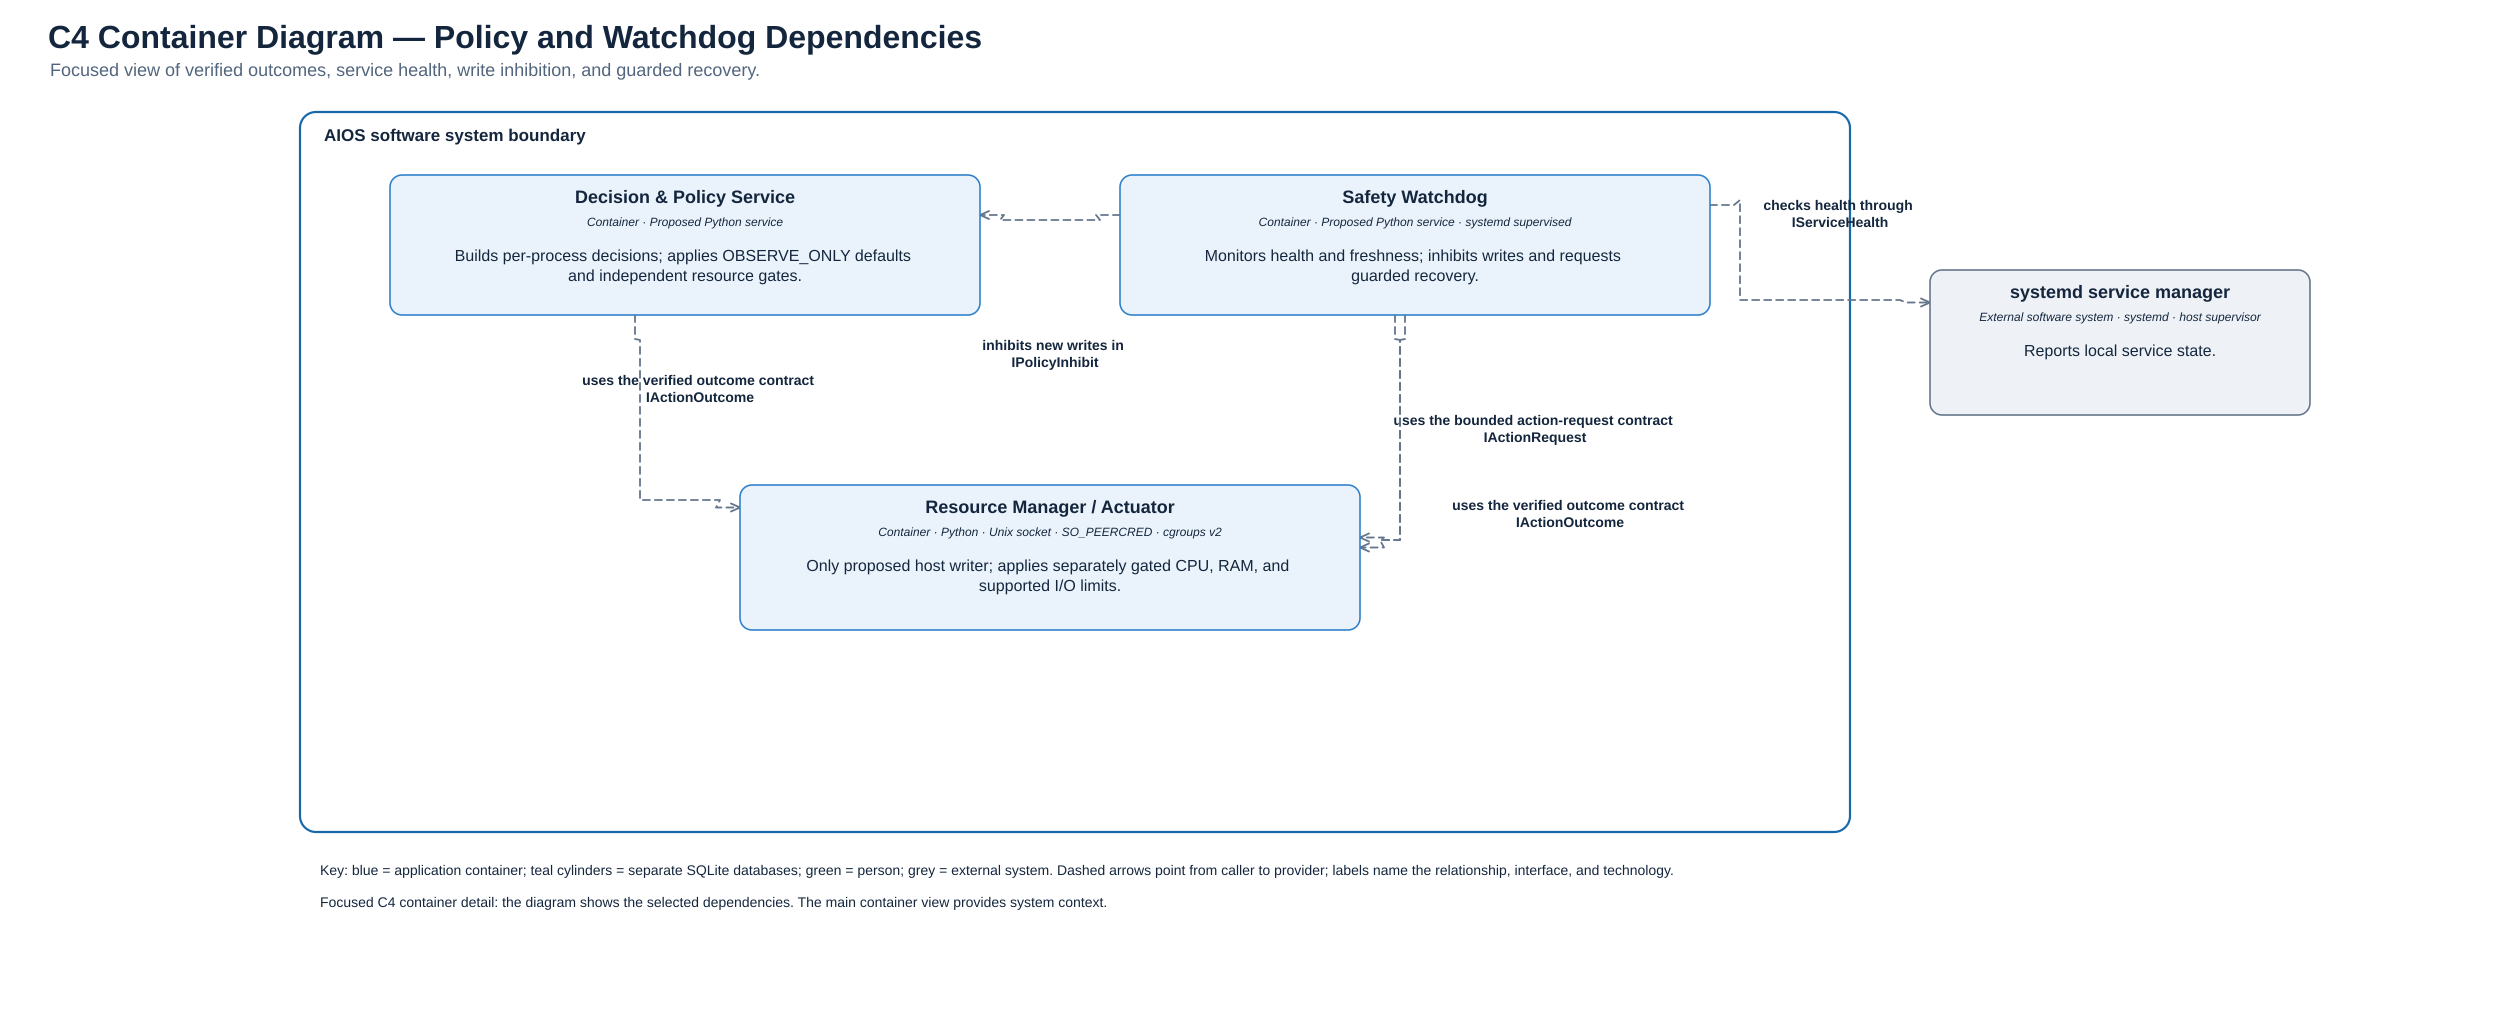
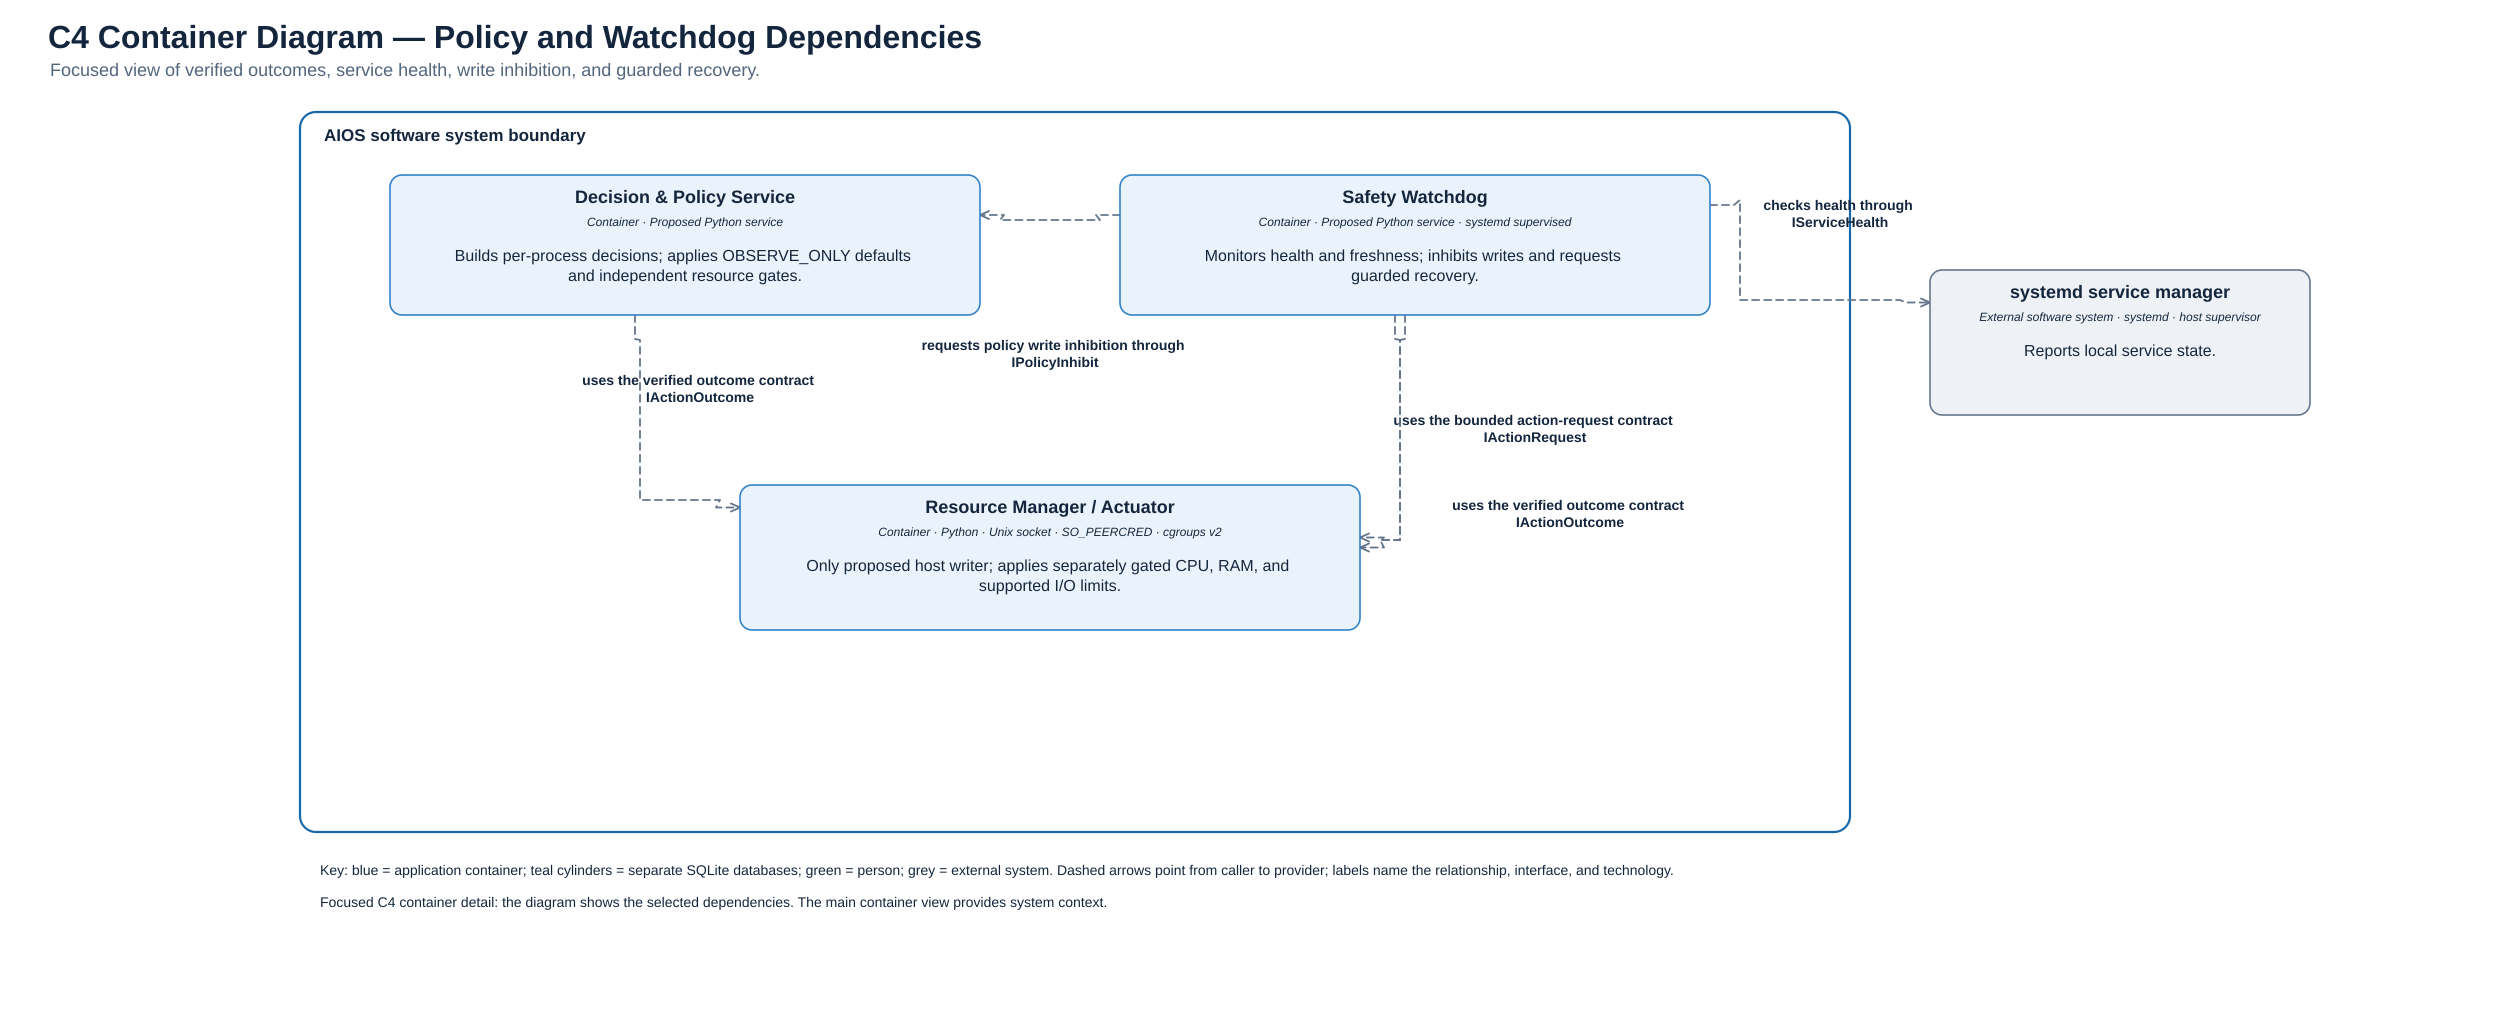
<svg xmlns="http://www.w3.org/2000/svg" width="2500px" height="1010px" viewBox="0 0 2500 1010">
  <rect width="2500" height="1010" fill="#fff" />
  <style>text{font-family:Arial,Helvetica,sans-serif;fill:#14263d} .title{font-size:32px;font-weight:700}.subtitle{font-size:18px;fill:#52657d} .layer{font-size:16px;font-weight:700;fill:#1769aa} .small{font-size:13px;fill:#52657d}</style>
  <text class="title" x="48" y="48">C4 Container Diagram — Policy and Watchdog Dependencies</text>
  <text class="subtitle" x="50" y="76">Focused view of verified outcomes, service health, write inhibition, and guarded recovery.</text>
  <rect x="300" y="112" width="1550" height="720" rx="16" fill="#fff" stroke="#1769aa" stroke-width="2.2" />
  <text class="" x="324" y="141" text-anchor="start" font-size="17" fill="#1769aa" font-weight="700">
    <tspan x="324" dy="0">AIOS software system boundary</tspan>
  </text>
  <path d="M 635 315 L 635 339 L 640 340 L 640 500 L 720 500 L 716 507.5 L 740 507.5" fill="none" stroke="#64748b" stroke-width="1.8" stroke-dasharray="7 5" stroke-linecap="round" stroke-linejoin="round" />
  <path d="M 731 511.5 L 740 507.5 L 731 503.5" fill="none" stroke="#64748b" stroke-width="1.8" stroke-linecap="round" stroke-linejoin="round" />
  <text class="" x="700" y="385" text-anchor="middle" font-size="14" fill="#14263d" font-weight="700">
    <tspan x="700" dy="0">uses the verified outcome contract</tspan>
    <tspan x="700" dy="17">IActionOutcome</tspan>
  </text>
  <path d="M 1710 205 L 1734 205 L 1740 200 L 1740 300 L 1900 300 L 1906 302.5 L 1930 302.5" fill="none" stroke="#64748b" stroke-width="1.8" stroke-dasharray="7 5" stroke-linecap="round" stroke-linejoin="round" />
  <path d="M 1921 306.5 L 1930 302.5 L 1921 298.5" fill="none" stroke="#64748b" stroke-width="1.8" stroke-linecap="round" stroke-linejoin="round" />
  <text class="" x="1840" y="210" text-anchor="middle" font-size="14" fill="#14263d" font-weight="700">
    <tspan x="1840" dy="0">checks health through</tspan>
    <tspan x="1840" dy="17">IServiceHealth</tspan>
  </text>
  <path d="M 1120 215 L 1096 215 L 1100 220 L 1000 220 L 1004 215 L 980 215" fill="none" stroke="#64748b" stroke-width="1.8" stroke-dasharray="7 5" stroke-linecap="round" stroke-linejoin="round" />
  <path d="M 989 211 L 980 215 L 989 219" fill="none" stroke="#64748b" stroke-width="1.8" stroke-linecap="round" stroke-linejoin="round" />
  <text class="" x="1055" y="350" text-anchor="middle" font-size="14" fill="#14263d" font-weight="700">
-     <tspan x="1055" dy="0">inhibits new writes in</tspan>
+     <tspan x="1055" dy="0">requests policy write inhibition through</tspan>
    <tspan x="1055" dy="17">IPolicyInhibit</tspan>
  </text>
  <path d="M 1395 315 L 1395 339 L 1400 340 L 1400 540 L 1380 540 L 1384 537.5 L 1360 537.5" fill="none" stroke="#64748b" stroke-width="1.8" stroke-dasharray="7 5" stroke-linecap="round" stroke-linejoin="round" />
  <path d="M 1369 533.5 L 1360 537.5 L 1369 541.5" fill="none" stroke="#64748b" stroke-width="1.8" stroke-linecap="round" stroke-linejoin="round" />
  <text class="" x="1535" y="425" text-anchor="middle" font-size="14" fill="#14263d" font-weight="700">
    <tspan x="1535" dy="0">uses the bounded action-request contract</tspan>
    <tspan x="1535" dy="17">IActionRequest</tspan>
  </text>
  <path d="M 1405 315 L 1405 339 L 1400 340 L 1400 540 L 1380 540 L 1384 547.5 L 1360 547.5" fill="none" stroke="#64748b" stroke-width="1.8" stroke-dasharray="7 5" stroke-linecap="round" stroke-linejoin="round" />
  <path d="M 1369 543.5 L 1360 547.5 L 1369 551.5" fill="none" stroke="#64748b" stroke-width="1.8" stroke-linecap="round" stroke-linejoin="round" />
  <text class="" x="1570" y="510" text-anchor="middle" font-size="14" fill="#14263d" font-weight="700">
    <tspan x="1570" dy="0">uses the verified outcome contract</tspan>
    <tspan x="1570" dy="17">IActionOutcome</tspan>
  </text>
  <rect x="390" y="175" width="590" height="140" rx="12" fill="#eaf3fb" stroke="#2f80c9" stroke-width="1.6" />
  <text class="" x="685" y="203" text-anchor="middle" font-size="18" fill="#14263d" font-weight="700">
    <tspan x="685" dy="0">Decision &amp; Policy Service</tspan>
  </text>
  <text class="" x="685" y="226" text-anchor="middle" font-size="12" fill="#52657d" font-weight="400" font-style="italic">
    <tspan x="685" dy="0">Container · Proposed Python service</tspan>
  </text>
  <text class="" x="685" y="261" text-anchor="middle" font-size="16" fill="#14263d" font-weight="400">
    <tspan x="685" dy="0">Builds per-process decisions; applies OBSERVE_ONLY defaults</tspan>
    <tspan x="685" dy="20">and independent resource gates.</tspan>
  </text>
  <rect x="1120" y="175" width="590" height="140" rx="12" fill="#eaf3fb" stroke="#2f80c9" stroke-width="1.6" />
  <text class="" x="1415" y="203" text-anchor="middle" font-size="18" fill="#14263d" font-weight="700">
    <tspan x="1415" dy="0">Safety Watchdog</tspan>
  </text>
  <text class="" x="1415" y="226" text-anchor="middle" font-size="12" fill="#52657d" font-weight="400" font-style="italic">
    <tspan x="1415" dy="0">Container · Proposed Python service · systemd supervised</tspan>
  </text>
  <text class="" x="1415" y="261" text-anchor="middle" font-size="16" fill="#14263d" font-weight="400">
    <tspan x="1415" dy="0">Monitors health and freshness; inhibits writes and requests</tspan>
    <tspan x="1415" dy="20">guarded recovery.</tspan>
  </text>
  <rect x="740" y="485" width="620" height="145" rx="12" fill="#eaf3fb" stroke="#2f80c9" stroke-width="1.6" />
  <text class="" x="1050" y="513" text-anchor="middle" font-size="18" fill="#14263d" font-weight="700">
    <tspan x="1050" dy="0">Resource Manager / Actuator</tspan>
  </text>
  <text class="" x="1050" y="536" text-anchor="middle" font-size="12" fill="#52657d" font-weight="400" font-style="italic">
    <tspan x="1050" dy="0">Container · Python · Unix socket · SO_PEERCRED · cgroups v2</tspan>
  </text>
  <text class="" x="1050" y="571" text-anchor="middle" font-size="16" fill="#14263d" font-weight="400">
    <tspan x="1050" dy="0">Only proposed host writer; applies separately gated CPU, RAM, and</tspan>
    <tspan x="1050" dy="20">supported I/O limits.</tspan>
  </text>
  <rect x="1930" y="270" width="380" height="145" rx="12" fill="#eef2f6" stroke="#64748b" stroke-width="1.6" />
  <text class="" x="2120" y="298" text-anchor="middle" font-size="18" fill="#14263d" font-weight="700">
    <tspan x="2120" dy="0">systemd service manager</tspan>
  </text>
  <text class="" x="2120" y="321" text-anchor="middle" font-size="12" fill="#52657d" font-weight="400" font-style="italic">
    <tspan x="2120" dy="0">External software system · systemd · host supervisor</tspan>
  </text>
  <text class="" x="2120" y="356" text-anchor="middle" font-size="16" fill="#14263d" font-weight="400">
    <tspan x="2120" dy="0">Reports local service state.</tspan>
  </text>
  <text class="" x="320" y="875" text-anchor="start" font-size="14" fill="#52657d" font-weight="400">
    <tspan x="320" dy="0">Key: blue = application container; teal cylinders = separate SQLite databases; green = person; grey = external system. Dashed arrows point from caller to provider; labels name the relationship, interface, and technology.</tspan>
  </text>
  <text class="" x="320" y="907" text-anchor="start" font-size="14" fill="#52657d" font-weight="400">
    <tspan x="320" dy="0">Focused C4 container detail: the diagram shows the selected dependencies. The main container view provides system context.</tspan>
  </text>
</svg>
